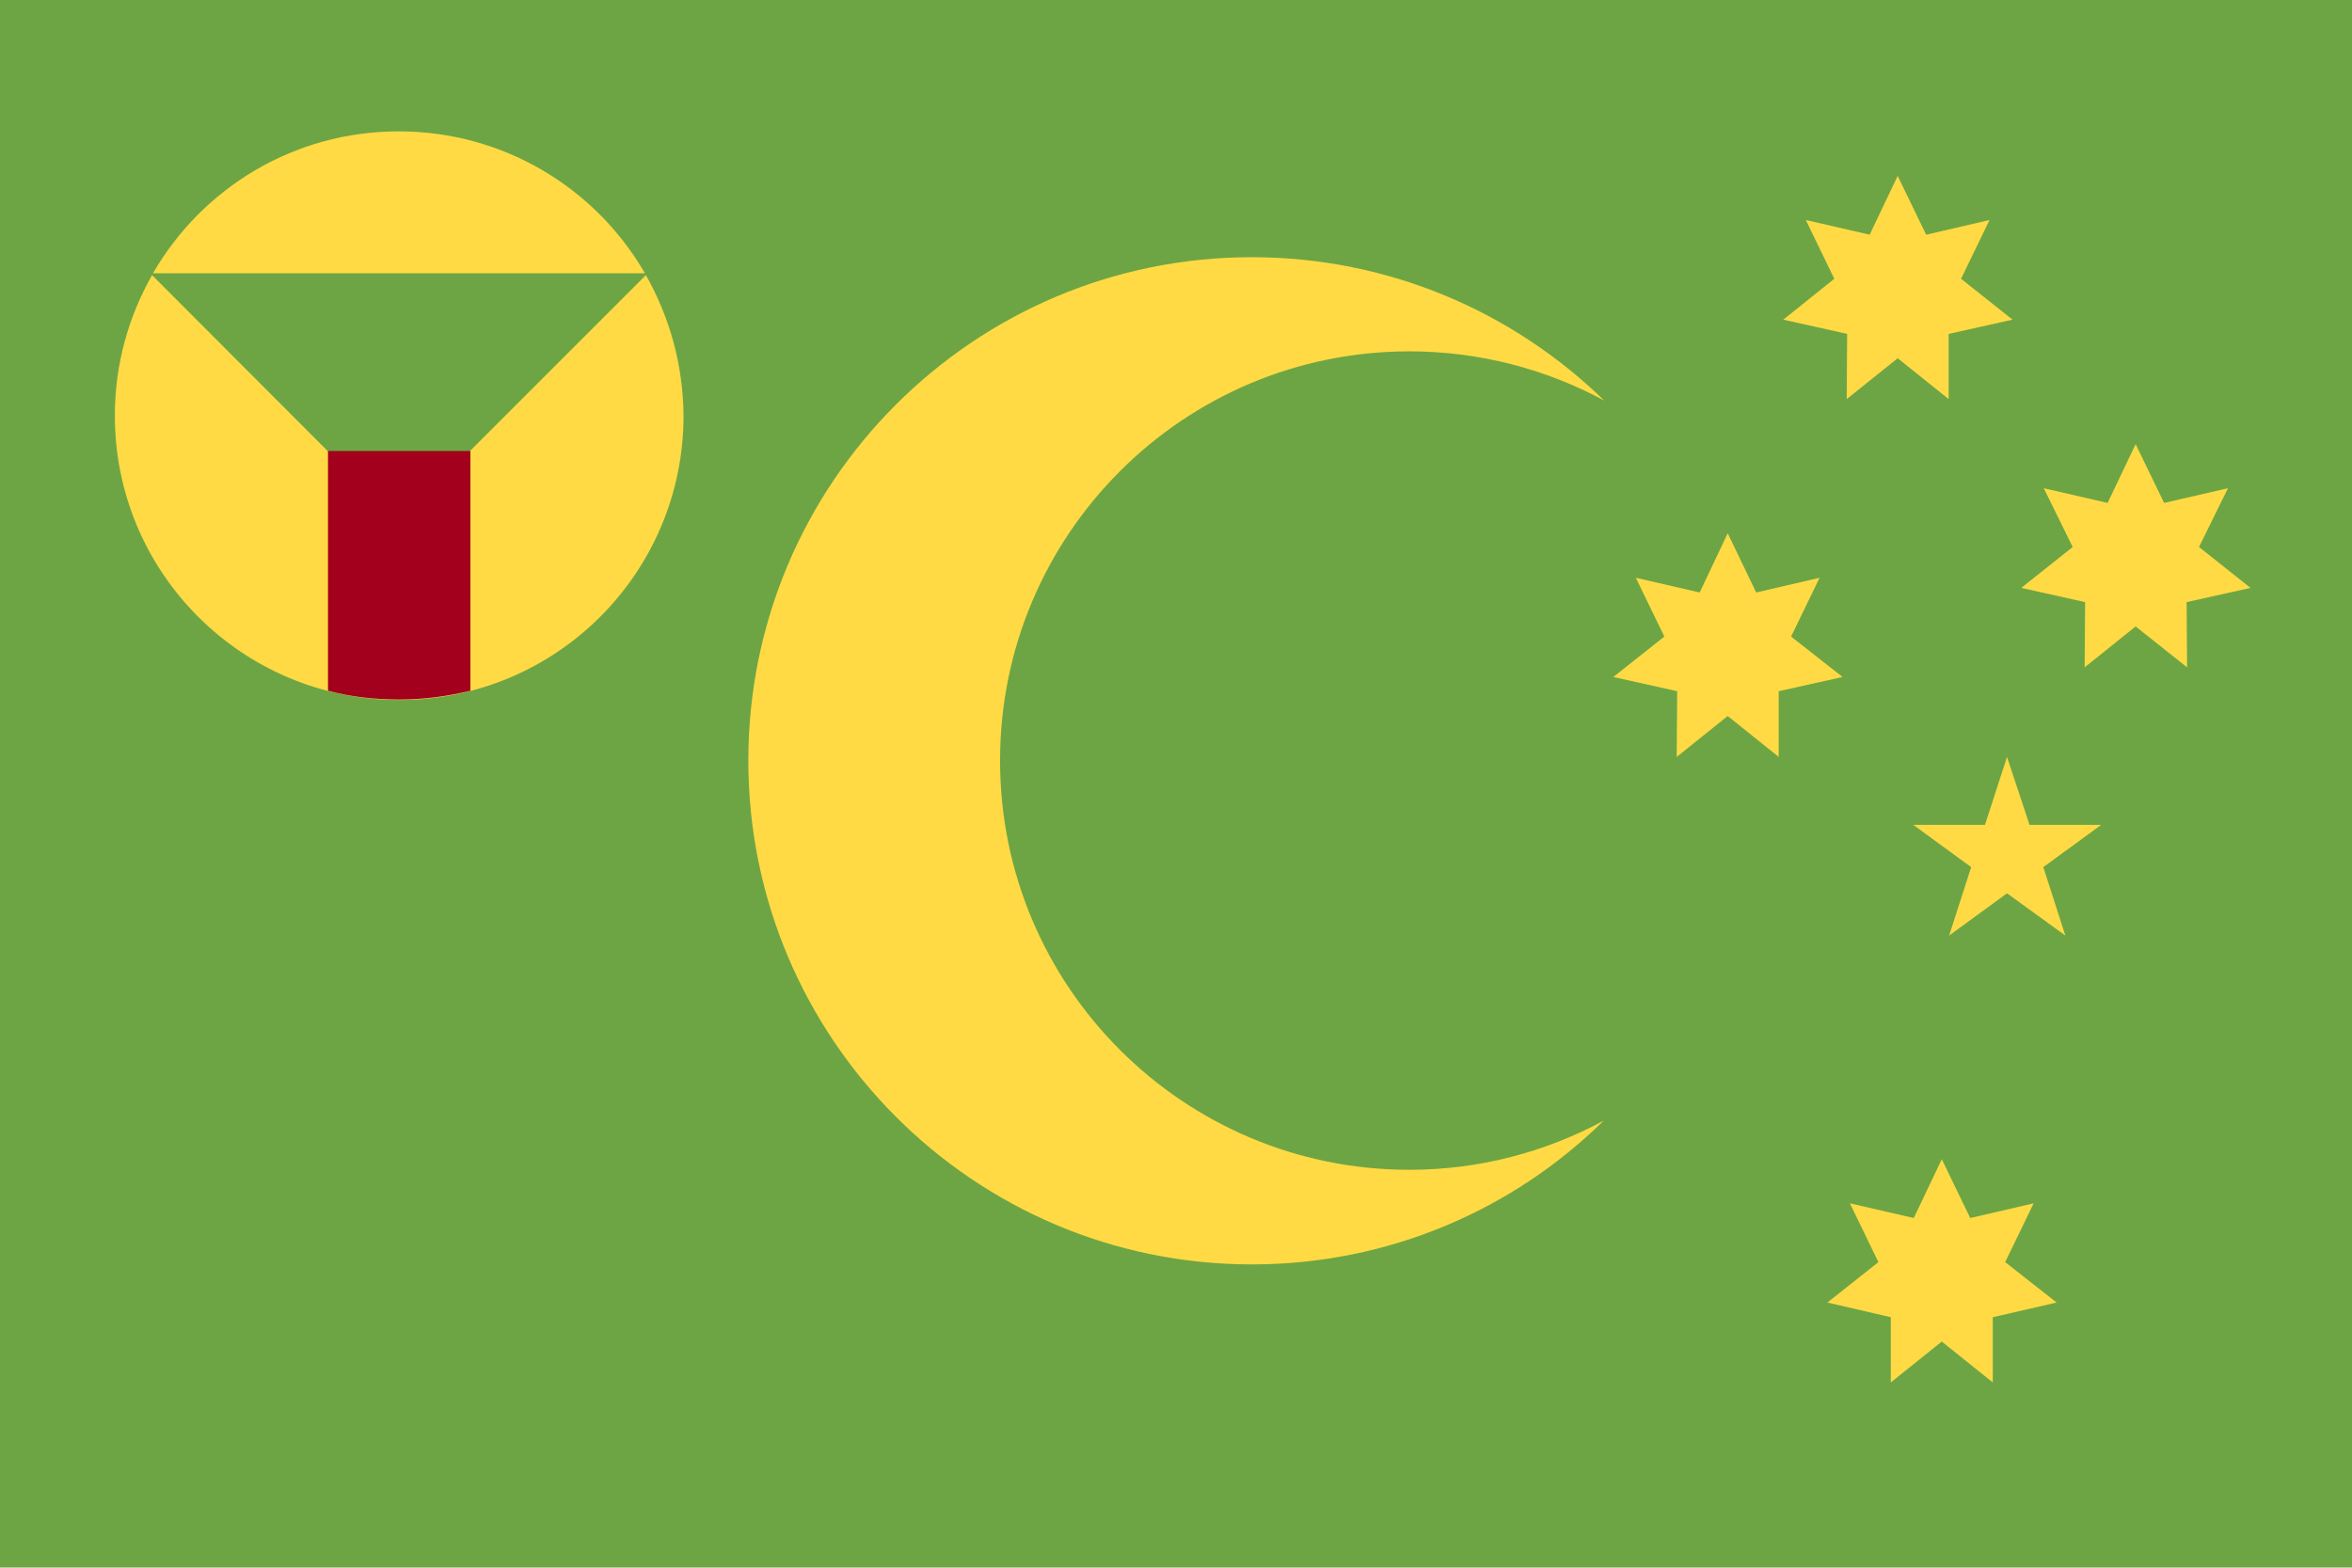
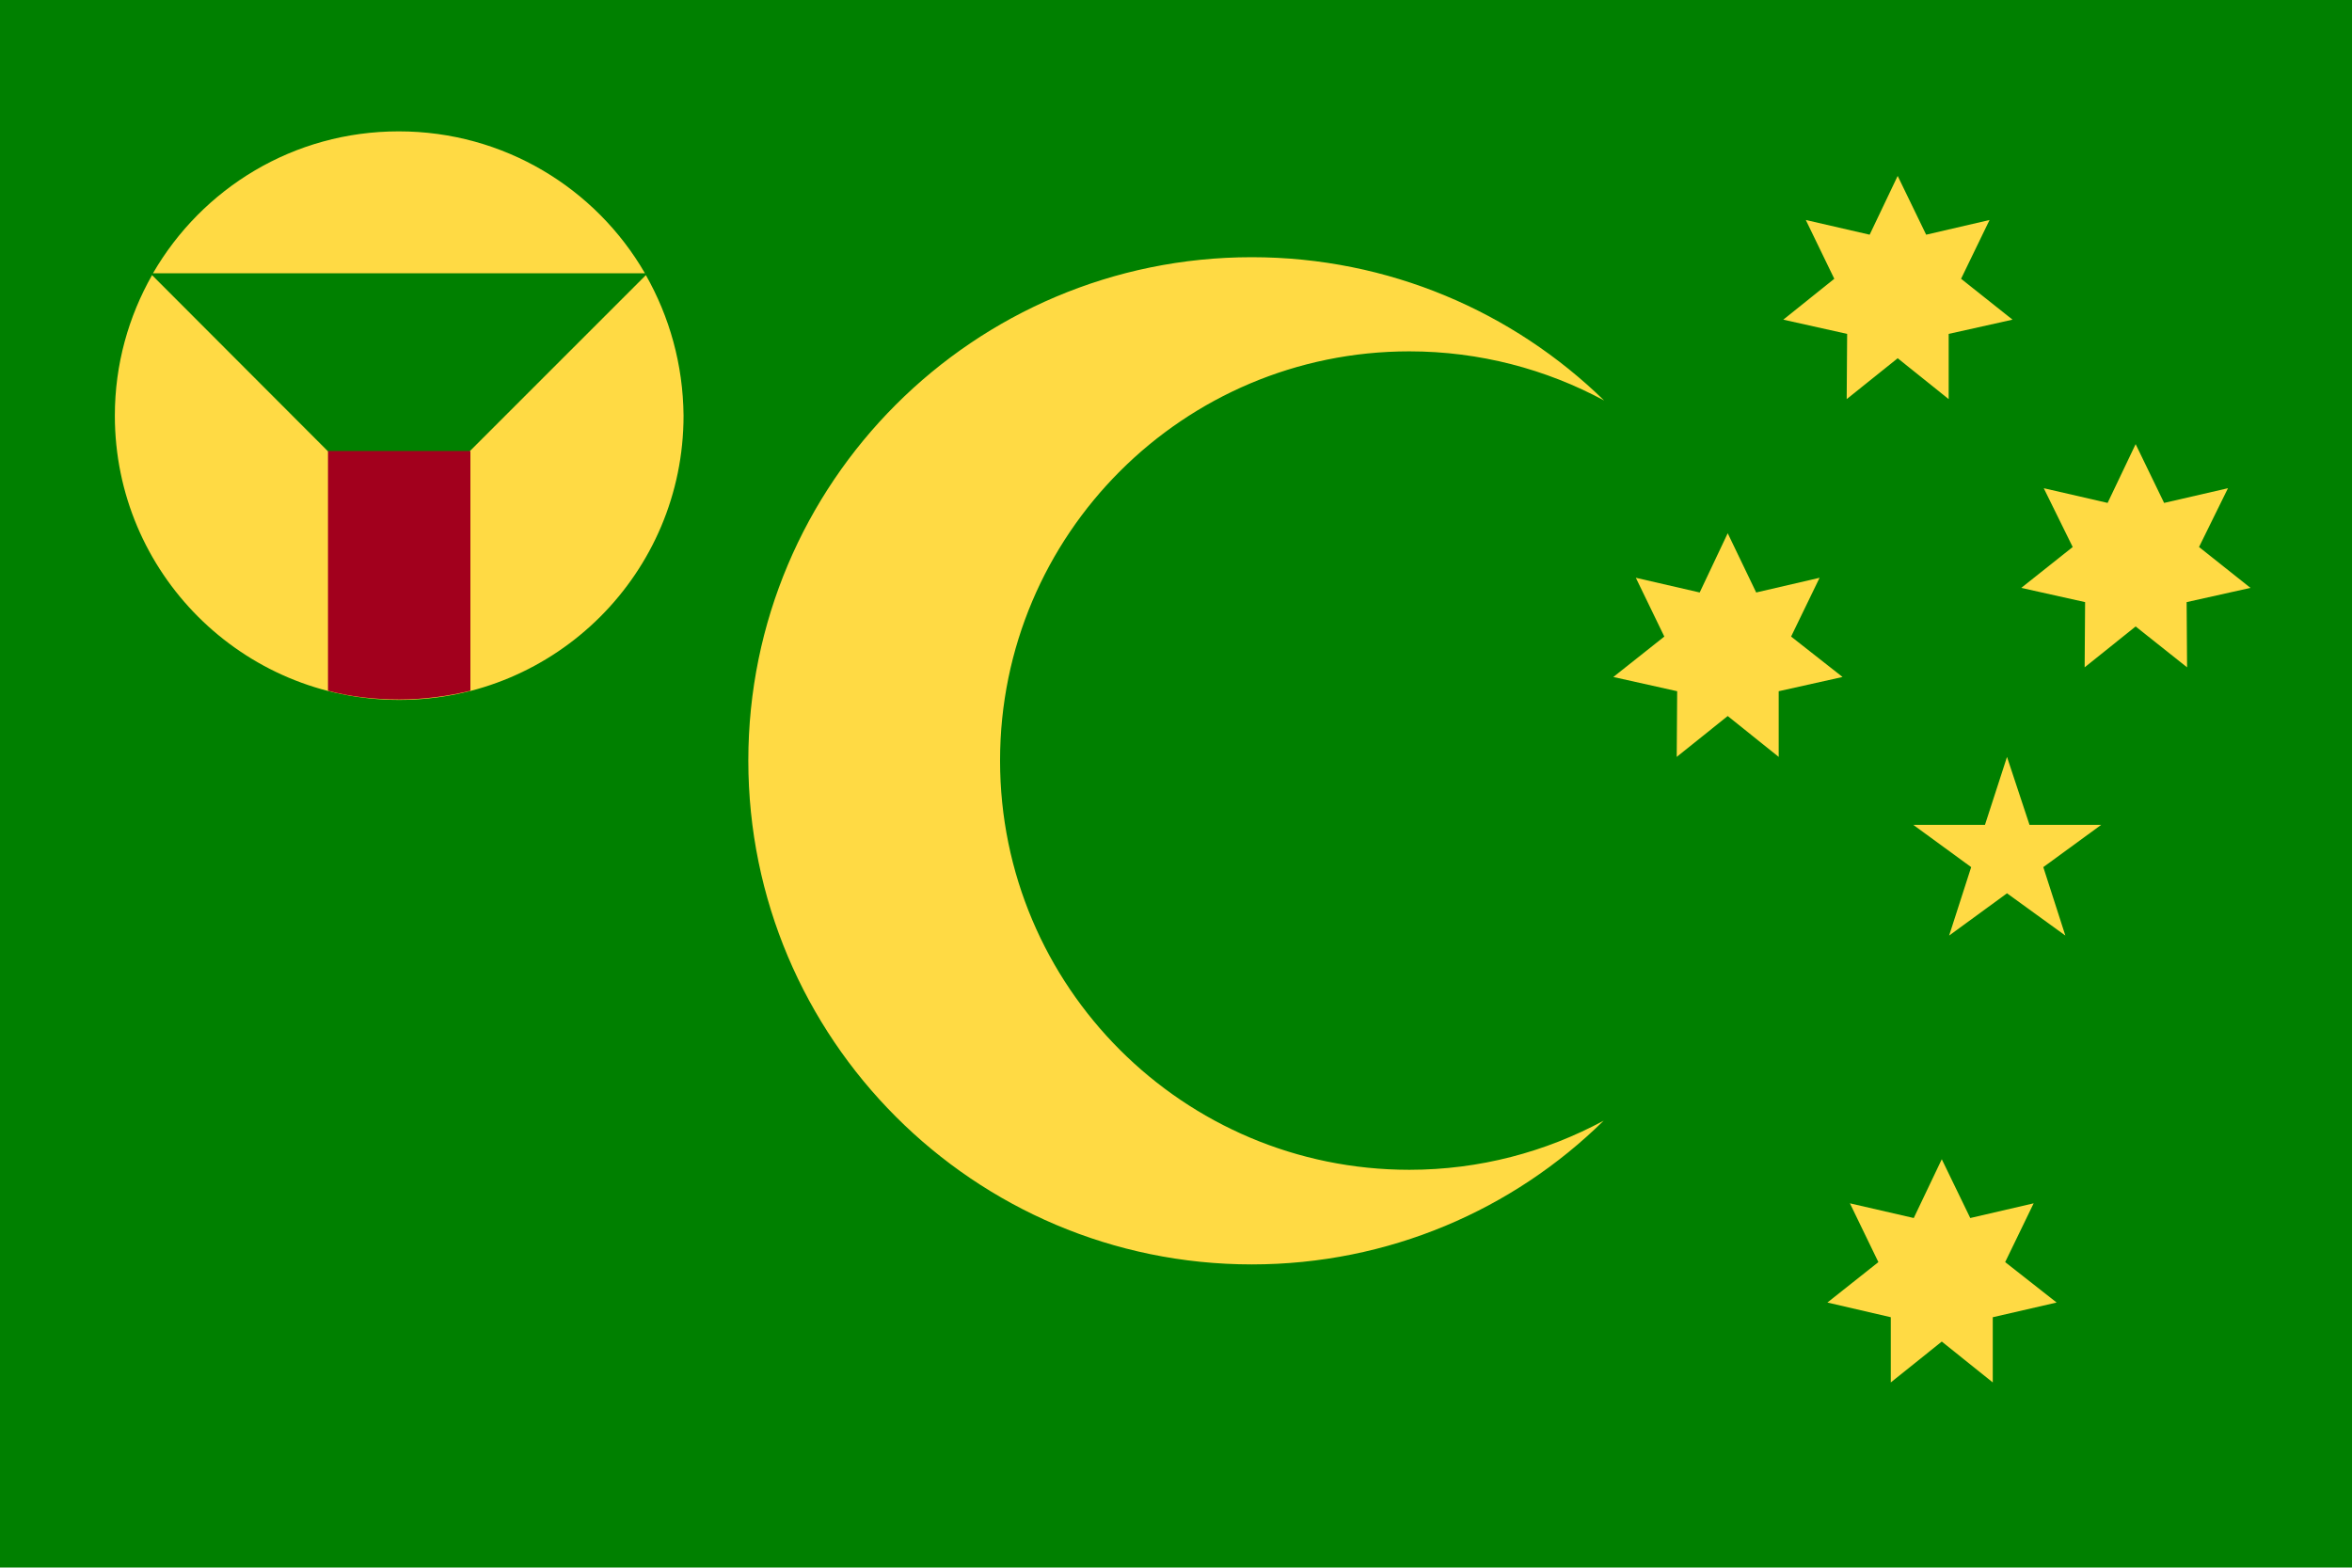
<svg xmlns="http://www.w3.org/2000/svg" viewBox="0 0 512 341.3">
-   <path fill="#6DA544" d="M0 0h512v341.3H0z" />
+   <path fill="green" d="M0 0h512v341.3H0z" />
  <g fill="#FFDA44">
    <path d="m422.7 252.4 6.2 12.8 13.8-3.2-6.2 12.8 11.2 8.8-13.9 3.2V301l-11.1-8.9-11.1 8.9v-14.2l-13.8-3.2 11.1-8.8-6.2-12.8 13.9 3.2zM376.1 116.1l6.2 12.9 13.8-3.2-6.2 12.8 11.2 8.8-13.9 3.1v14.3l-11.1-8.9-11.1 8.9.1-14.3-13.9-3.1 11.1-8.8-6.2-12.8L370 129zM413.1 38.3l6.2 12.8 13.8-3.2-6.2 12.8 11.2 8.9-13.9 3.1v14.2L413.1 78 402 86.9l.1-14.2-13.9-3.1 11.1-8.9-6.2-12.8 13.9 3.2zM464.9 96.7l6.2 12.8 13.9-3.2-6.3 12.8 11.2 8.9-13.9 3.1.1 14.2-11.2-8.9-11.1 8.9.1-14.2L440 128l11.2-8.9-6.3-12.8 13.9 3.2zM436.9 164.8l4.9 14.8h15.6l-12.6 9.2 4.8 14.9-12.7-9.2-12.6 9.2 4.8-14.9-12.6-9.2h15.6z" />
  </g>
  <path fill="#FFDA44" d="M306.8 254.7c-49.2 0-89.1-39.9-89.1-89.1s39.9-89.1 89.1-89.1c15.3 0 29.8 3.9 42.4 10.7C329.4 67.9 302.3 56 272.5 56c-60.5 0-109.6 49.1-109.6 109.6S212 275.3 272.5 275.3c29.8 0 56.9-11.9 76.6-31.3-12.6 6.8-27 10.7-42.3 10.7zM140.4 59.5C129.7 41 109.7 28.6 86.8 28.6S44 41 33.3 59.5h107.1zM140.6 59.9l-53.8 53.8-53.7-53.8C28 68.9 25 79.3 25 90.5c0 34.2 27.7 61.9 61.9 61.9s61.9-27.7 61.9-61.9c-.1-11.2-3.1-21.6-8.2-30.6z" />
  <path fill="#A2001D" d="M71.4 98.2v52.2c4.9 1.3 10.1 1.9 15.5 1.9s10.5-.7 15.5-1.9V98.2h-31z" />
</svg>
